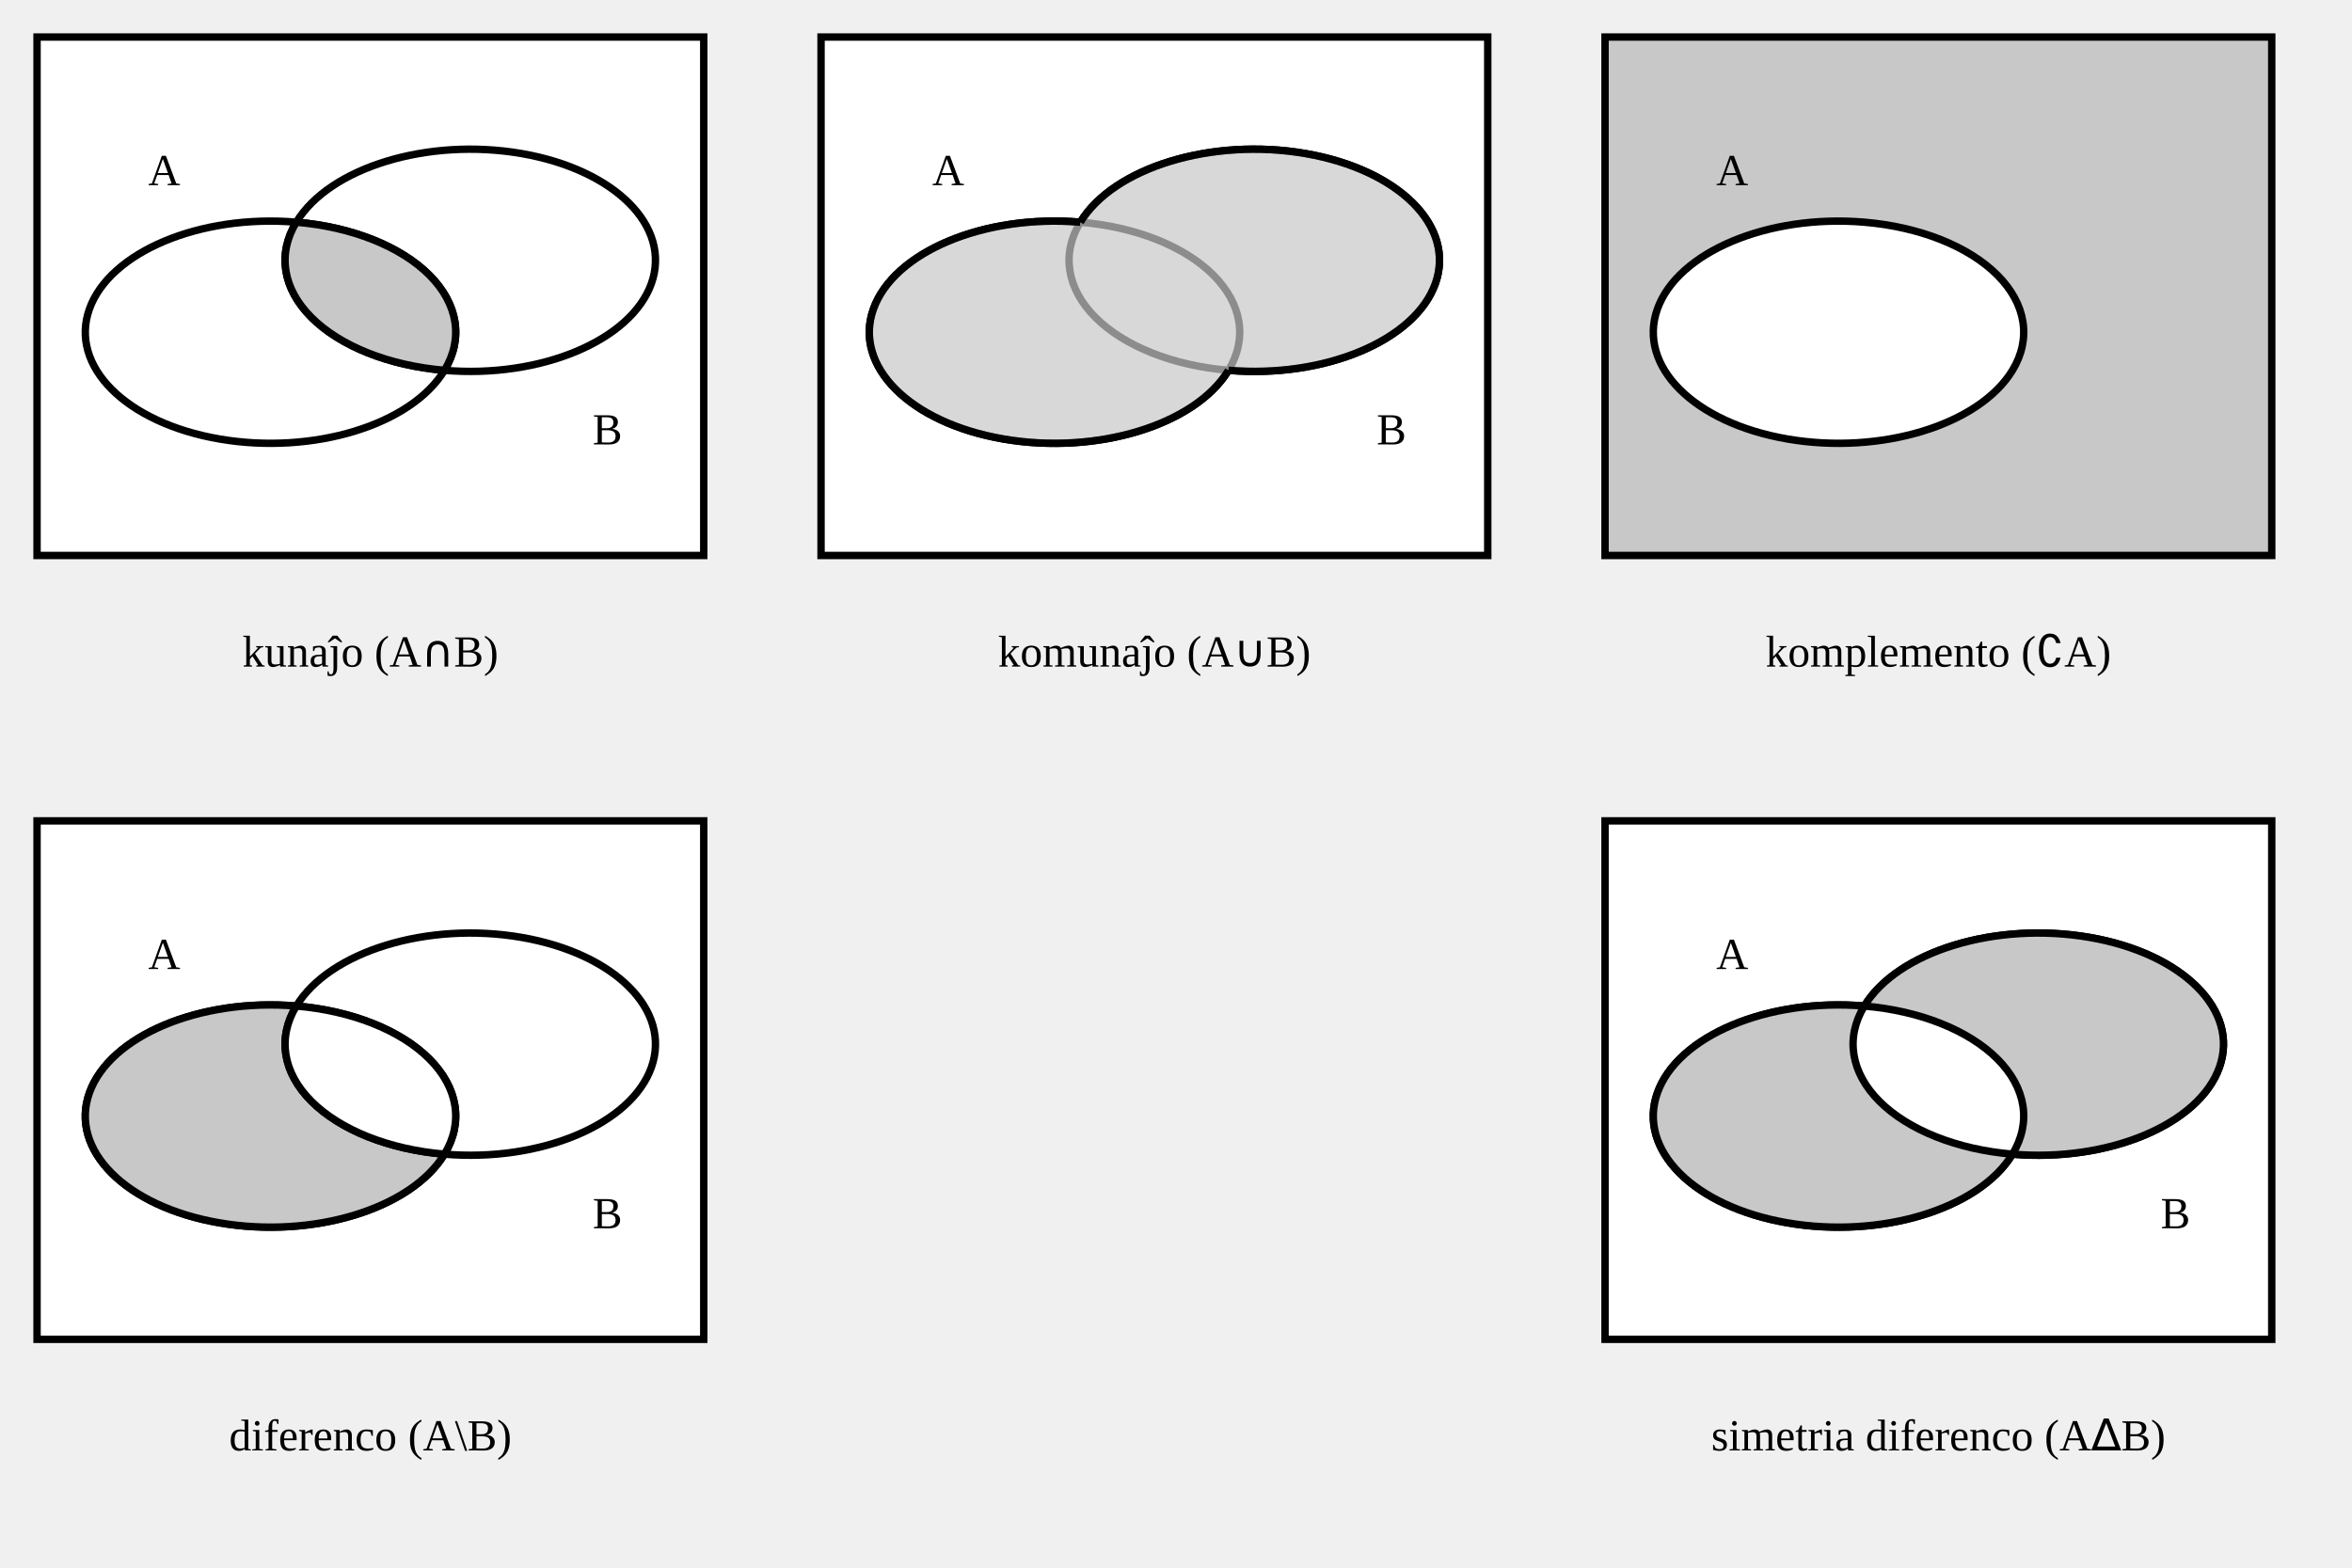
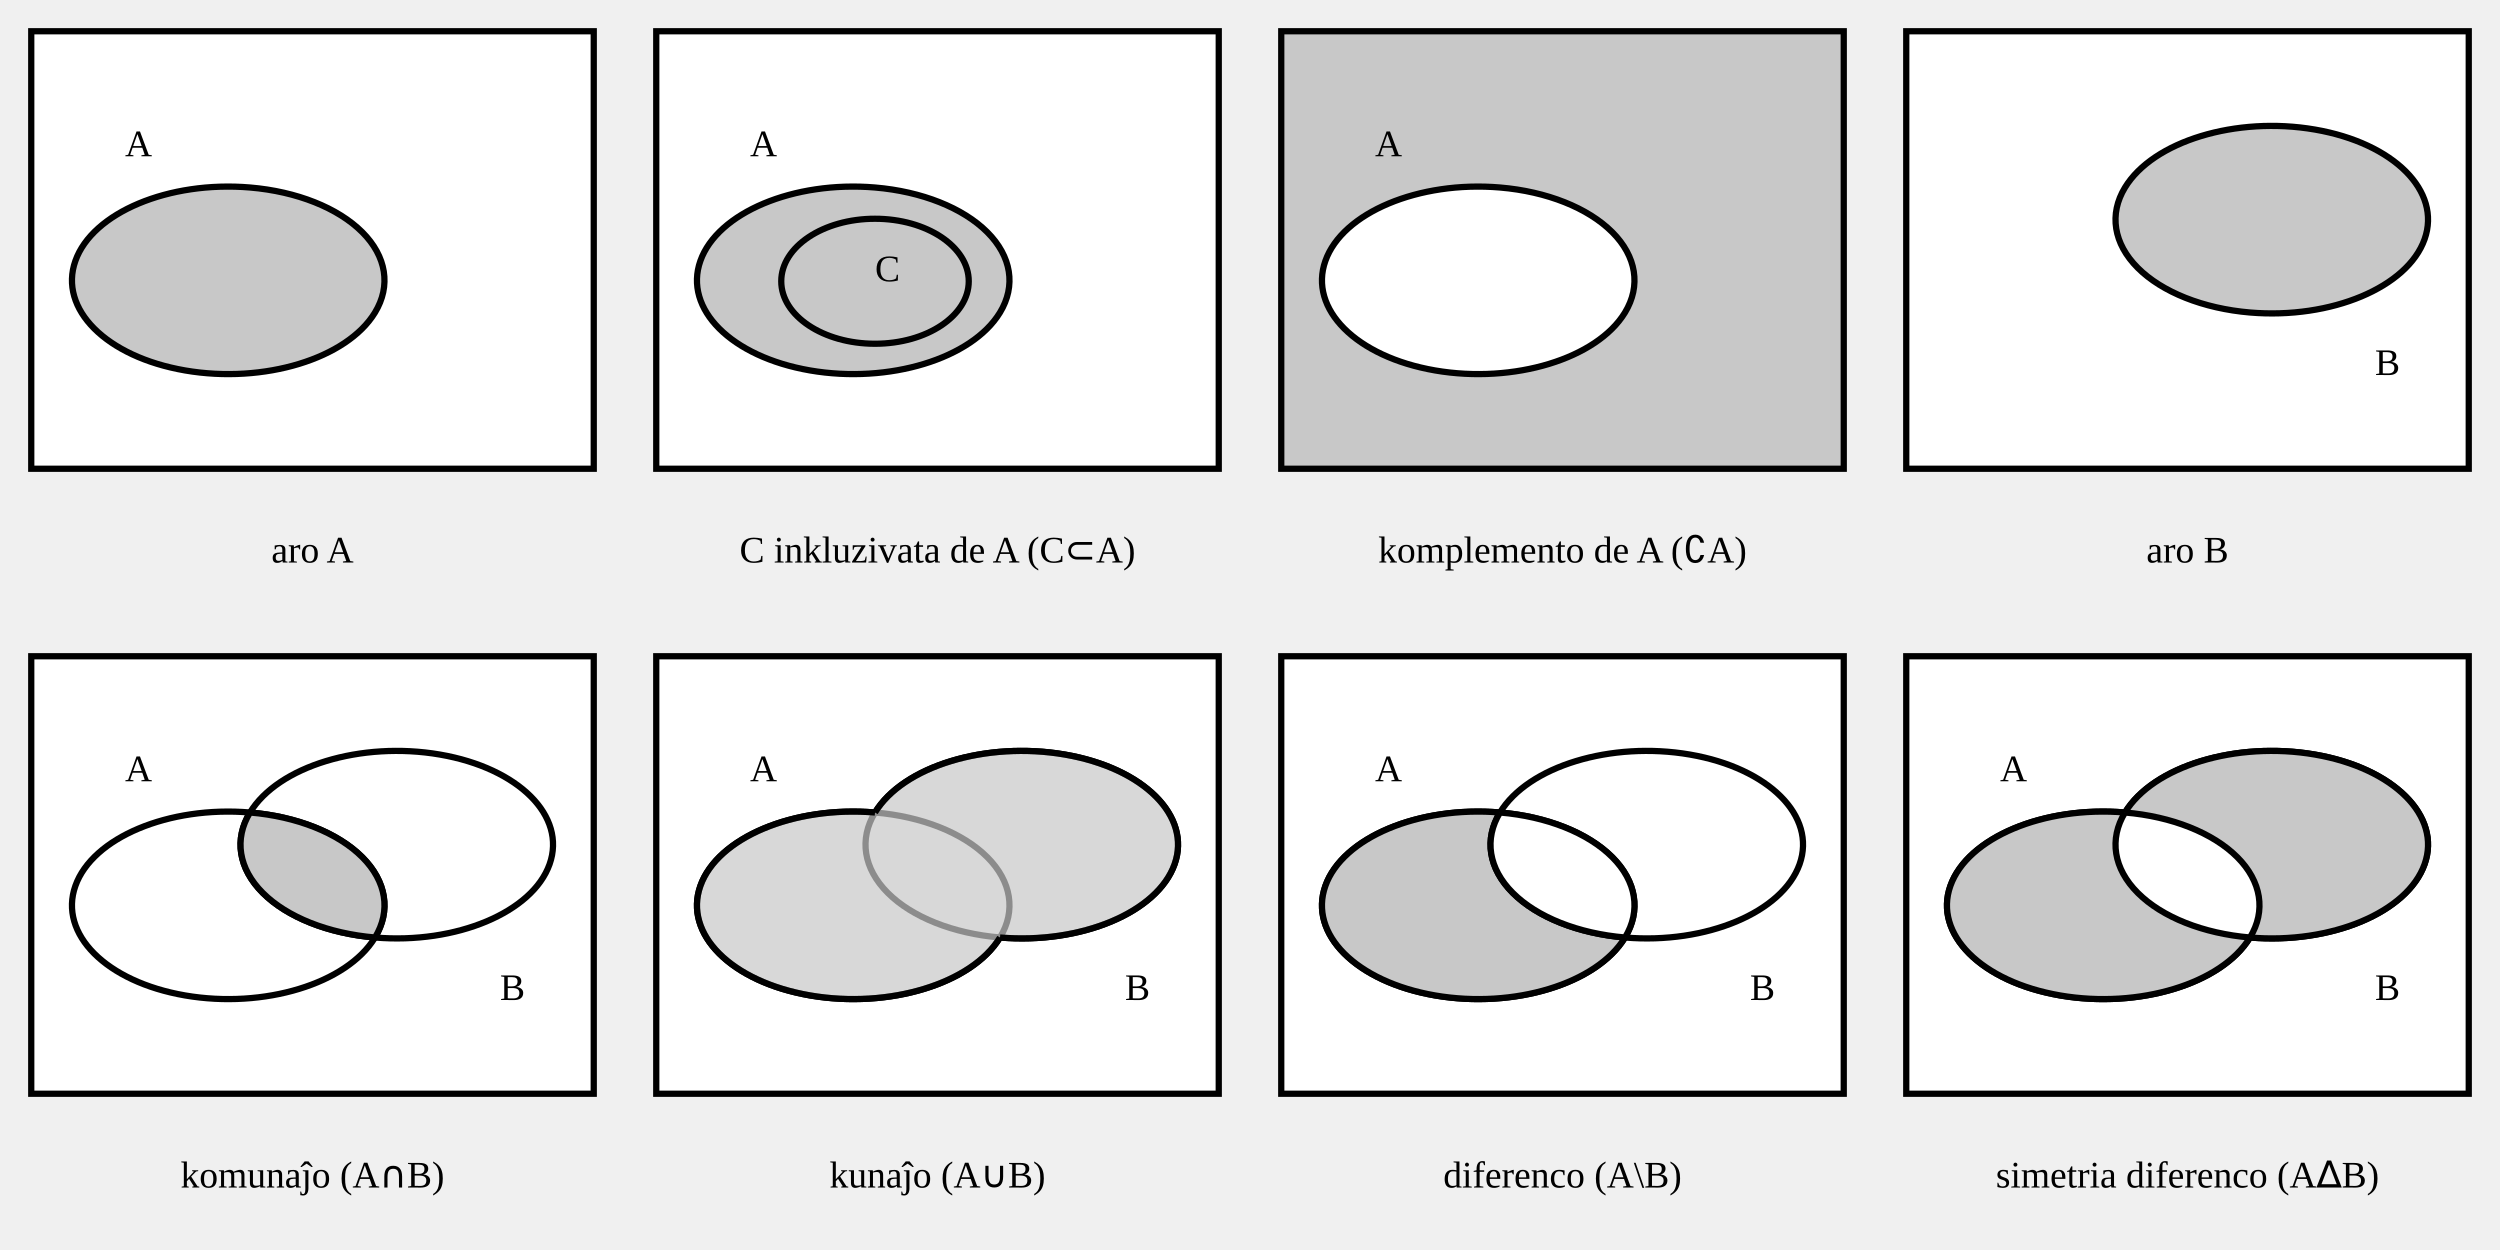
- <svg xmlns:xlink="http://www.w3.org/1999/xlink" version="1.1" width="15cm" height="10cm" viewBox="0 0 600 400">
-   <defs>
-     </defs>
-   <svg version="1.1" width="5cm" height="5cm" viewBox="-100 -100 200 200">
+ <svg xmlns="http://www.w3.org/2000/svg" xmlns:xlink="http://www.w3.org/1999/xlink" version="1.1" width="800" height="400" viewBox="0 0 800 400">
+   <g transform="translate(100,100)">
+     <rect x="-90" y="-90" width="180" height="140" style="fill:white; stroke-width:2; stroke:black" />
+     <text x="-60" y="-50" class="nomo">A</text>
+     <path d="M -20 -40 A 50 30 0 1 0 20 00 M -20 -40 A 50 30 0 0 1 20 00" style="fill:rgb(200,200,200); stroke-width:2; stroke:black" />
+     <text x="0" y="80" text-anchor="middle" class="nomo">aro A</text>
+   </g>
+   <g transform="translate(300,100)">
+     <rect x="-90" y="-90" width="180" height="140" style="fill:white; stroke-width:2; stroke:black" />
+     <text x="-60" y="-50" class="nomo">A</text>
+     <path d="M -20 -40 A 50 30 0 1 0 20 00 M -20 -40 A 50 30 0 0 1 20 00" style="fill:rgb(200,200,200); stroke-width:2; stroke:black" />
+     <ellipse cx="-20" cy="-10" rx="30" ry="20" style="fill:rgb(200,200,200); stroke-width:2; stroke:black" />
+     <text x="-20" y="-10" class="nomo">C</text>
+     <text x="0" y="80" text-anchor="middle" class="nomo">
+         C inkluzivata de A
+         (C<tspan style="font-family:'Lucida Sans Unicode'">⊂</tspan>A)
+       </text>
+   </g>
+   <g transform="translate(500,100)">
+     <rect x="-90" y="-90" width="180" height="140" style="fill:rgb(200,200,200); stroke-width:2; stroke:black" />
+     <text x="-60" y="-50" class="nomo">A</text>
+     <path d="M -20 -40 A 50 30 0 1 0 20 00 M -20 -40 A 50 30 0 0 1 20 00" style="fill:white; stroke-width:2; stroke:black" />
+     <text x="0" y="80" text-anchor="middle" class="nomo">
+         komplemento de A
+         (<tspan style="font-family:'Lucida Sans Unicode'">∁</tspan>A)
+       </text>
+   </g>
+   <g transform="translate(700,100)">
+     <rect x="-90" y="-90" width="180" height="140" style="fill:white; stroke-width:2; stroke:black" />
+     <text x="60" y="20" class="nomo">B</text>
+     <path d="M -20 -40 A 50 30 0 1 1 20 00 M -20 -40 A 50 30 0 0 0 20 00" style="fill:rgb(200,200,200); stroke-width:2; stroke:black" />
+     <text x="0" y="80" text-anchor="middle" class="nomo">aro B</text>
+   </g>
+   <g transform="translate(100,300)">
    <rect x="-90" y="-90" width="180" height="140" style="fill:white; stroke-width:2; stroke:black" />
    <g id="aroj">
      <path d="M -20 -40 A 50 30 0 1 1 20 00" style="fill:none; stroke-width:2; stroke:black" />
      <path d="M -20 -40 A 50 30 0 0 1 20 00" style="fill:none; stroke-width:2; stroke:black" />
      <path d="M -20 -40 A 50 30 0 1 0 20 00" style="fill:none; stroke-width:2; stroke:black" />
      <path d="M -20 -40 A 50 30 0 0 0 20 00" style="fill:none; stroke-width:2; stroke:black" />
      <text x="-60" y="-50" class="nomo">A</text>
      <text x="60" y="20" class="nomo">B</text>
    </g>
    <path d="M -20 -40 A 50 30 0 0 1 20 00 M -20 -40 A 50 30 0 0 0 20 00" style="fill:rgb(200,200,200); stroke-width:2; stroke:black" />
    <text x="0" y="80" text-anchor="middle" class="nomo">
-       kunaĵo 
-       (A<tspan style="font-family:'Lucida Sans Unicode'">∩</tspan>B)
-     </text>
-   </svg>
-   <g transform="translate(200,0)">
-     <svg version="1.1" width="5cm" height="5cm" viewBox="-100 -100 200 200">
-       <rect x="-90" y="-90" width="180" height="140" style="fill:white; stroke-width:2; stroke:black" />
-       <use xlink:href="#aroj" />
-       <path d="M -20 -40 A 50 30 0 1 0 20 00 M -20 -40 A 50 30 0 1 1 20 00" style="fill:rgb(200,200,200); stroke-width:2; stroke:black; fill-opacity: 0.7" />
-       <text x="0" y="80" text-anchor="middle" class="nomo">
-         komunaĵo
+         komunaĵo 
+         (A<tspan style="font-family:'Lucida Sans Unicode'">∩</tspan>B)
+       </text>
+   </g>
+   <g transform="translate(300,300)">
+     <rect x="-90" y="-90" width="180" height="140" style="fill:white; stroke-width:2; stroke:black" />
+     <use xlink:href="#aroj" />
+     <path d="M -20 -40 A 50 30 0 1 0 20 00 M -20 -40 A 50 30 0 1 1 20 00" style="fill:rgb(200,200,200); stroke-width:2; stroke:black; fill-opacity: 0.7" />
+     <text x="0" y="80" text-anchor="middle" class="nomo">
+         kunaĵo
        (A<tspan style="font-family:'Lucida Sans Unicode'">∪</tspan>B)
      </text>
-     </svg>
  </g>
-   <g transform="translate(400,0)">
-     <svg version="1.1" width="5cm" height="5cm" viewBox="-100 -100 200 200">
-       <rect x="-90" y="-90" width="180" height="140" style="fill:rgb(200,200,200); stroke-width:2; stroke:black" />
-       <text x="-60" y="-50" class="nomo">A</text>
-       <path d="M -20 -40 A 50 30 0 1 0 20 00 M -20 -40 A 50 30 0 0 1 20 00" style="fill:white; stroke-width:2; stroke:black" />
-       <text x="0" y="80" text-anchor="middle" class="nomo">
-         komplemento
-         (<tspan style="font-family:'Lucida Sans Unicode'">∁</tspan>A)
-       </text>
-     </svg>
-   </g>
-   <g transform="translate(0,200)">
-     <svg version="1.1" width="5cm" height="5cm" viewBox="-100 -100 200 200">
-       <rect x="-90" y="-90" width="180" height="140" style="fill:white; stroke-width:2; stroke:black" />
-       <use xlink:href="#aroj" />
-       <path d="M -20 -40 A 50 30 0 1 0 20 00 M -20 -40 A 50 30 0 0 0 20 00" style="fill:rgb(200,200,200); stroke-width:2; stroke:black" />
-       <path d="M -20 -40 A 50 30 0 0 1 20 00 M -20 -40 A 50 30 0 0 0 20 00" style="fill:white; stroke-width:2; stroke:black" />
-       <text x="0" y="80" text-anchor="middle" class="nomo">
+   <g transform="translate(500,300)">
+     <rect x="-90" y="-90" width="180" height="140" style="fill:white; stroke-width:2; stroke:black" />
+     <use xlink:href="#aroj" />
+     <path d="M -20 -40 A 50 30 0 1 0 20 00 M -20 -40 A 50 30 0 0 0 20 00" style="fill:rgb(200,200,200); stroke-width:2; stroke:black" />
+     <path d="M -20 -40 A 50 30 0 0 1 20 00 M -20 -40 A 50 30 0 0 0 20 00" style="fill:white; stroke-width:2; stroke:black" />
+     <text x="0" y="80" text-anchor="middle" class="nomo">
        diferenco
        (A\B)
      </text>
-     </svg>
  </g>
-   <g transform="translate(400,200)">
-     <svg version="1.1" width="5cm" height="5cm" viewBox="-100 -100 200 200">
-       <rect x="-90" y="-90" width="180" height="140" style="fill:white; stroke-width:2; stroke:black" />
-       <use xlink:href="#aroj" />
-       <path d="M -20 -40 A 50 30 0 1 0 20 00 M -20 -40 A 50 30 0 1 1 20 00" style="fill:rgb(200,200,200); stroke-width:2; stroke:black" />
-       <path d="M -20 -40 A 50 30 0 0 1 20 00 M -20 -40 A 50 30 0 0 0 20 00" style="fill:white; stroke-width:2; stroke:black" />
-       <text x="0" y="80" text-anchor="middle" class="nomo">
+   <g transform="translate(700,300)">
+     <rect x="-90" y="-90" width="180" height="140" style="fill:white; stroke-width:2; stroke:black" />
+     <use xlink:href="#aroj" />
+     <path d="M -20 -40 A 50 30 0 1 0 20 00 M -20 -40 A 50 30 0 1 1 20 00" style="fill:rgb(200,200,200); stroke-width:2; stroke:black" />
+     <path d="M -20 -40 A 50 30 0 0 1 20 00 M -20 -40 A 50 30 0 0 0 20 00" style="fill:white; stroke-width:2; stroke:black" />
+     <text x="0" y="80" text-anchor="middle" class="nomo">
        simetria diferenco
        (A<tspan style="font-family:'Lucida Sans Unicode'">∆</tspan>B)
      </text>
-     </svg>
  </g>
</svg>
